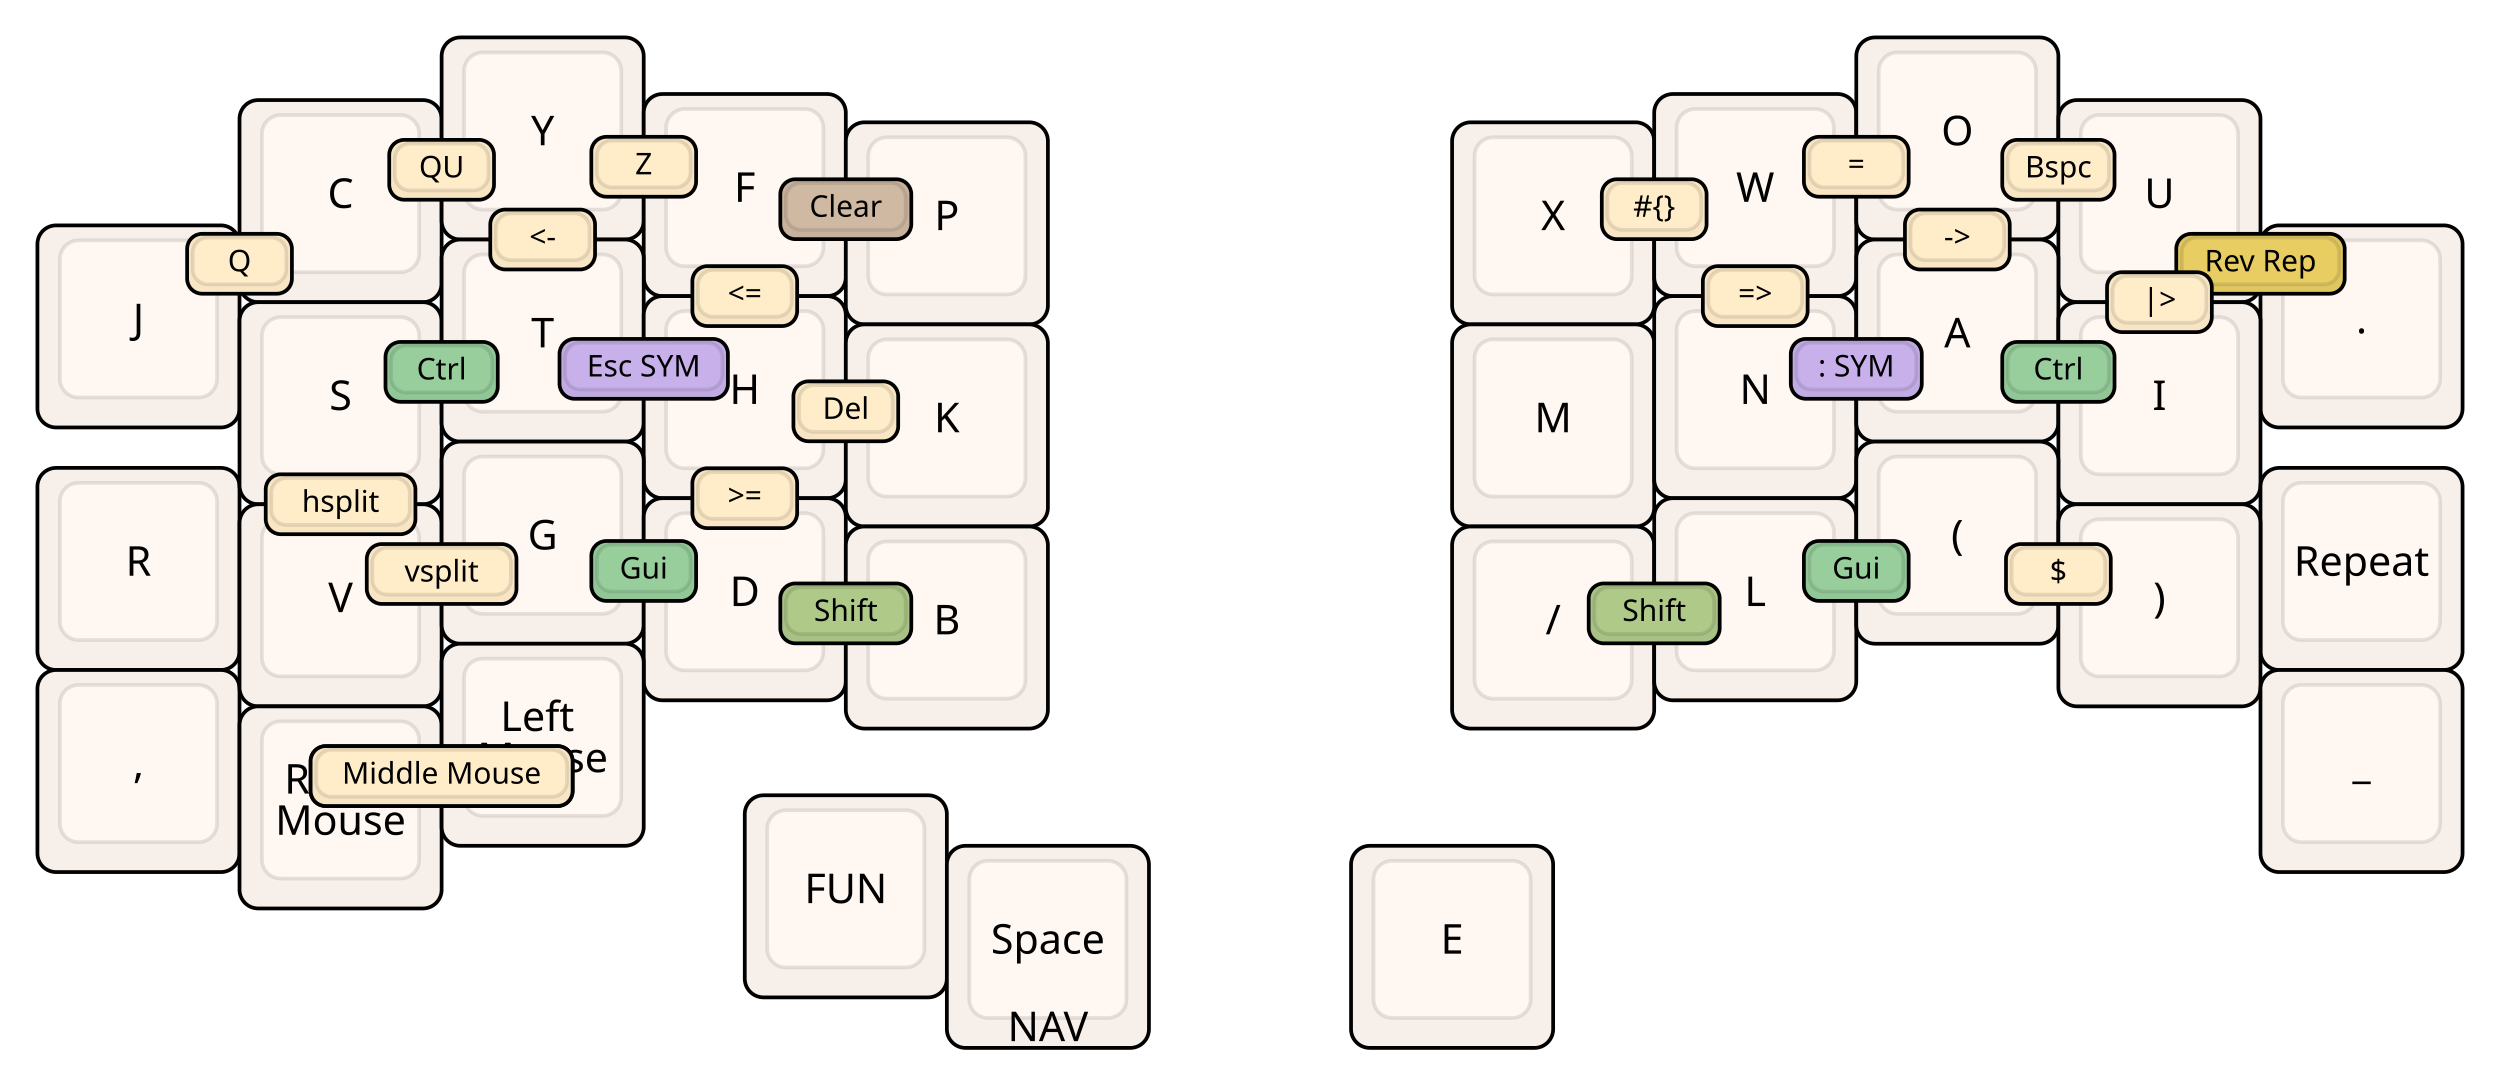
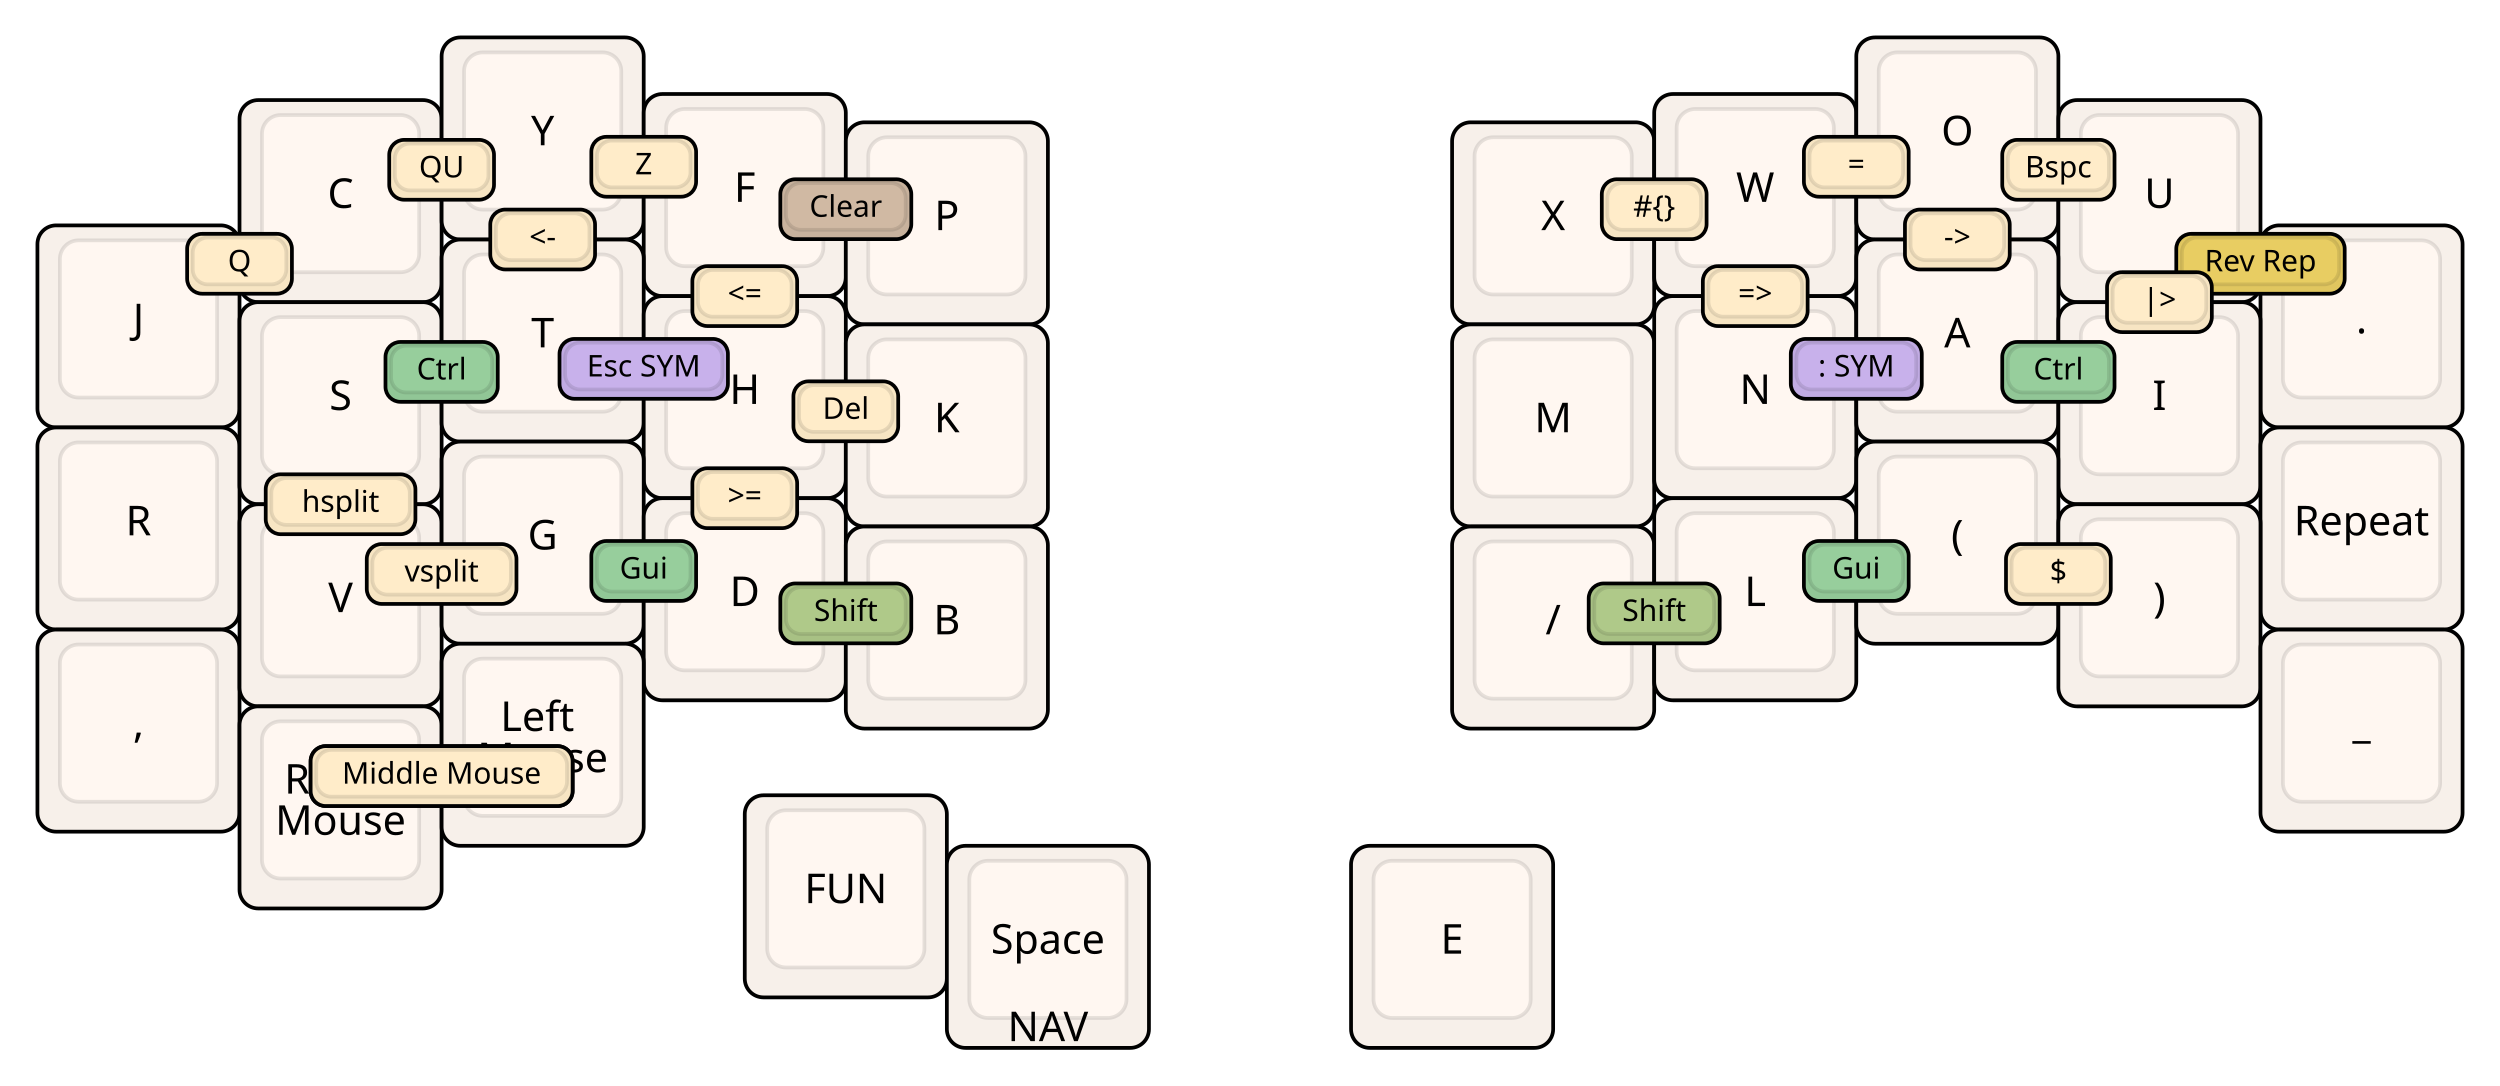
<svg xmlns="http://www.w3.org/2000/svg" width="668px" height="290x" viewBox="0 0 668 290">
  <style type="text/css">
    .keycap .border { stroke: black; stroke-width: 1; }
    .keycap .inner.border { stroke: rgba(0,0,0,.1); }
    .keycap { font-family: sans-serif; font-size: 11px}
    .combos .keycap { font-size: 8px}
  </style>
  <g class="keycap combo_background">
    <rect x="10" y="60.22" width="54" height="54" rx="5" fill="#f7f0ea" class="outer border" />
    <rect x="16" y="64.22" width="42" height="42" rx="5" fill="#fff7f1" class="inner border" />
    <text x="37" y="85.22" text-anchor="middle" dominant-baseline="middle" class="main">
      <tspan x="37" dy="0">J</tspan>
    </text>
  </g>
  <g class="keycap combo_background">
    <rect x="64" y="26.74" width="54" height="54" rx="5" fill="#f7f0ea" class="outer border" />
    <rect x="70" y="30.74" width="42" height="42" rx="5" fill="#fff7f1" class="inner border" />
    <text x="91" y="51.74" text-anchor="middle" dominant-baseline="middle" class="main">
      <tspan x="91" dy="0">C</tspan>
    </text>
  </g>
  <g class="keycap combo_background">
    <rect x="118" y="10" width="54" height="54" rx="5" fill="#f7f0ea" class="outer border" />
    <rect x="124" y="14" width="42" height="42" rx="5" fill="#fff7f1" class="inner border" />
    <text x="145" y="35" text-anchor="middle" dominant-baseline="middle" class="main">
      <tspan x="145" dy="0">Y</tspan>
    </text>
  </g>
  <g class="keycap combo_background">
    <rect x="172" y="25.12" width="54" height="54" rx="5" fill="#f7f0ea" class="outer border" />
    <rect x="178" y="29.12" width="42" height="42" rx="5" fill="#fff7f1" class="inner border" />
    <text x="199" y="50.12" text-anchor="middle" dominant-baseline="middle" class="main">
      <tspan x="199" dy="0">F</tspan>
    </text>
  </g>
  <g class="keycap combo_background">
    <rect x="226" y="32.68" width="54" height="54" rx="5" fill="#f7f0ea" class="outer border" />
    <rect x="232" y="36.68" width="42" height="42" rx="5" fill="#fff7f1" class="inner border" />
    <text x="253" y="57.68" text-anchor="middle" dominant-baseline="middle" class="main">
      <tspan x="253" dy="0">P</tspan>
    </text>
  </g>
  <g class="keycap combo_background">
    <rect x="388" y="32.68" width="54" height="54" rx="5" fill="#f7f0ea" class="outer border" />
    <rect x="394" y="36.68" width="42" height="42" rx="5" fill="#fff7f1" class="inner border" />
    <text x="415" y="57.68" text-anchor="middle" dominant-baseline="middle" class="main">
      <tspan x="415" dy="0">X</tspan>
    </text>
  </g>
  <g class="keycap combo_background">
    <rect x="442" y="25.12" width="54" height="54" rx="5" fill="#f7f0ea" class="outer border" />
    <rect x="448" y="29.12" width="42" height="42" rx="5" fill="#fff7f1" class="inner border" />
    <text x="469" y="50.12" text-anchor="middle" dominant-baseline="middle" class="main">
      <tspan x="469" dy="0">W</tspan>
    </text>
  </g>
  <g class="keycap combo_background">
    <rect x="496" y="10" width="54" height="54" rx="5" fill="#f7f0ea" class="outer border" />
    <rect x="502" y="14" width="42" height="42" rx="5" fill="#fff7f1" class="inner border" />
    <text x="523" y="35" text-anchor="middle" dominant-baseline="middle" class="main">
      <tspan x="523" dy="0">O</tspan>
    </text>
  </g>
  <g class="keycap combo_background">
    <rect x="550" y="26.74" width="54" height="54" rx="5" fill="#f7f0ea" class="outer border" />
    <rect x="556" y="30.74" width="42" height="42" rx="5" fill="#fff7f1" class="inner border" />
    <text x="577" y="51.74" text-anchor="middle" dominant-baseline="middle" class="main">
      <tspan x="577" dy="0">U</tspan>
    </text>
  </g>
  <g class="keycap combo_background">
    <rect x="604" y="60.22" width="54" height="54" rx="5" fill="#f7f0ea" class="outer border" />
    <rect x="610" y="64.22" width="42" height="42" rx="5" fill="#fff7f1" class="inner border" />
    <text x="631" y="85.22" text-anchor="middle" dominant-baseline="middle" class="main">
      <tspan x="631" dy="0">.</tspan>
    </text>
  </g>
  <g class="keycap combo_background">
-     <rect x="10" y="125.02" width="54" height="54" rx="5" fill="#f7f0ea" class="outer border" />
-     <rect x="16" y="129.02" width="42" height="42" rx="5" fill="#fff7f1" class="inner border" />
-     <text x="37" y="150.02" text-anchor="middle" dominant-baseline="middle" class="main">
+     <rect x="10" y="114.22" width="54" height="54" rx="5" fill="#f7f0ea" class="outer border" />
+     <rect x="16" y="118.22" width="42" height="42" rx="5" fill="#fff7f1" class="inner border" />
+     <text x="37" y="139.22" text-anchor="middle" dominant-baseline="middle" class="main">
      <tspan x="37" dy="0">R</tspan>
    </text>
  </g>
  <g class="keycap combo_background">
    <rect x="64" y="80.74" width="54" height="54" rx="5" fill="#f7f0ea" class="outer border" />
    <rect x="70" y="84.74" width="42" height="42" rx="5" fill="#fff7f1" class="inner border" />
    <text x="91" y="105.74" text-anchor="middle" dominant-baseline="middle" class="main">
      <tspan x="91" dy="0">S</tspan>
    </text>
  </g>
  <g class="keycap combo_background">
    <rect x="118" y="64" width="54" height="54" rx="5" fill="#f7f0ea" class="outer border" />
    <rect x="124" y="68" width="42" height="42" rx="5" fill="#fff7f1" class="inner border" />
    <text x="145" y="89" text-anchor="middle" dominant-baseline="middle" class="main">
      <tspan x="145" dy="0">T</tspan>
    </text>
  </g>
  <g class="keycap combo_background">
    <rect x="172" y="79.12" width="54" height="54" rx="5" fill="#f7f0ea" class="outer border" />
    <rect x="178" y="83.12" width="42" height="42" rx="5" fill="#fff7f1" class="inner border" />
    <text x="199" y="104.12" text-anchor="middle" dominant-baseline="middle" class="main">
      <tspan x="199" dy="0">H</tspan>
    </text>
  </g>
  <g class="keycap combo_background">
    <rect x="226" y="86.68" width="54" height="54" rx="5" fill="#f7f0ea" class="outer border" />
    <rect x="232" y="90.68" width="42" height="42" rx="5" fill="#fff7f1" class="inner border" />
    <text x="253" y="111.68" text-anchor="middle" dominant-baseline="middle" class="main">
      <tspan x="253" dy="0">K</tspan>
    </text>
  </g>
  <g class="keycap combo_background">
    <rect x="388" y="86.68" width="54" height="54" rx="5" fill="#f7f0ea" class="outer border" />
    <rect x="394" y="90.68" width="42" height="42" rx="5" fill="#fff7f1" class="inner border" />
    <text x="415" y="111.68" text-anchor="middle" dominant-baseline="middle" class="main">
      <tspan x="415" dy="0">M</tspan>
    </text>
  </g>
  <g class="keycap combo_background">
    <rect x="442" y="79.12" width="54" height="54" rx="5" fill="#f7f0ea" class="outer border" />
    <rect x="448" y="83.12" width="42" height="42" rx="5" fill="#fff7f1" class="inner border" />
    <text x="469" y="104.12" text-anchor="middle" dominant-baseline="middle" class="main">
      <tspan x="469" dy="0">N</tspan>
    </text>
  </g>
  <g class="keycap combo_background">
    <rect x="496" y="64" width="54" height="54" rx="5" fill="#f7f0ea" class="outer border" />
    <rect x="502" y="68" width="42" height="42" rx="5" fill="#fff7f1" class="inner border" />
    <text x="523" y="89" text-anchor="middle" dominant-baseline="middle" class="main">
      <tspan x="523" dy="0">A</tspan>
    </text>
  </g>
  <g class="keycap combo_background">
    <rect x="550" y="80.74" width="54" height="54" rx="5" fill="#f7f0ea" class="outer border" />
    <rect x="556" y="84.74" width="42" height="42" rx="5" fill="#fff7f1" class="inner border" />
    <text x="577" y="105.74" text-anchor="middle" dominant-baseline="middle" class="main">
      <tspan x="577" dy="0">I</tspan>
    </text>
  </g>
  <g class="keycap combo_background">
-     <rect x="604" y="125.02" width="54" height="54" rx="5" fill="#f7f0ea" class="outer border" />
-     <rect x="610" y="129.02" width="42" height="42" rx="5" fill="#fff7f1" class="inner border" />
-     <text x="631" y="150.02" text-anchor="middle" dominant-baseline="middle" class="main">
+     <rect x="604" y="114.22" width="54" height="54" rx="5" fill="#f7f0ea" class="outer border" />
+     <rect x="610" y="118.22" width="42" height="42" rx="5" fill="#fff7f1" class="inner border" />
+     <text x="631" y="139.22" text-anchor="middle" dominant-baseline="middle" class="main">
      <tspan x="631" dy="0">Repeat</tspan>
    </text>
  </g>
  <g class="keycap combo_background">
-     <rect x="10" y="179.02" width="54" height="54" rx="5" fill="#f7f0ea" class="outer border" />
-     <rect x="16" y="183.02" width="42" height="42" rx="5" fill="#fff7f1" class="inner border" />
-     <text x="37" y="204.02" text-anchor="middle" dominant-baseline="middle" class="main">
+     <rect x="10" y="168.22" width="54" height="54" rx="5" fill="#f7f0ea" class="outer border" />
+     <rect x="16" y="172.22" width="42" height="42" rx="5" fill="#fff7f1" class="inner border" />
+     <text x="37" y="193.22" text-anchor="middle" dominant-baseline="middle" class="main">
      <tspan x="37" dy="0">,</tspan>
    </text>
  </g>
  <g class="keycap combo_background">
    <rect x="64" y="134.74" width="54" height="54" rx="5" fill="#f7f0ea" class="outer border" />
    <rect x="70" y="138.74" width="42" height="42" rx="5" fill="#fff7f1" class="inner border" />
    <text x="91" y="159.74" text-anchor="middle" dominant-baseline="middle" class="main">
      <tspan x="91" dy="0">V</tspan>
    </text>
  </g>
  <g class="keycap combo_background">
    <rect x="118" y="118" width="54" height="54" rx="5" fill="#f7f0ea" class="outer border" />
    <rect x="124" y="122" width="42" height="42" rx="5" fill="#fff7f1" class="inner border" />
    <text x="145" y="143" text-anchor="middle" dominant-baseline="middle" class="main">
      <tspan x="145" dy="0">G</tspan>
    </text>
  </g>
  <g class="keycap combo_background">
    <rect x="172" y="133.12" width="54" height="54" rx="5" fill="#f7f0ea" class="outer border" />
    <rect x="178" y="137.12" width="42" height="42" rx="5" fill="#fff7f1" class="inner border" />
    <text x="199" y="158.12" text-anchor="middle" dominant-baseline="middle" class="main">
      <tspan x="199" dy="0">D</tspan>
    </text>
  </g>
  <g class="keycap combo_background">
    <rect x="226" y="140.68" width="54" height="54" rx="5" fill="#f7f0ea" class="outer border" />
    <rect x="232" y="144.68" width="42" height="42" rx="5" fill="#fff7f1" class="inner border" />
    <text x="253" y="165.68" text-anchor="middle" dominant-baseline="middle" class="main">
      <tspan x="253" dy="0">B</tspan>
    </text>
  </g>
  <g class="keycap combo_background">
    <rect x="388" y="140.68" width="54" height="54" rx="5" fill="#f7f0ea" class="outer border" />
    <rect x="394" y="144.68" width="42" height="42" rx="5" fill="#fff7f1" class="inner border" />
    <text x="415" y="165.68" text-anchor="middle" dominant-baseline="middle" class="main">
      <tspan x="415" dy="0">/</tspan>
    </text>
  </g>
  <g class="keycap combo_background">
    <rect x="442" y="133.12" width="54" height="54" rx="5" fill="#f7f0ea" class="outer border" />
    <rect x="448" y="137.12" width="42" height="42" rx="5" fill="#fff7f1" class="inner border" />
    <text x="469" y="158.12" text-anchor="middle" dominant-baseline="middle" class="main">
      <tspan x="469" dy="0">L</tspan>
    </text>
  </g>
  <g class="keycap combo_background">
    <rect x="496" y="118" width="54" height="54" rx="5" fill="#f7f0ea" class="outer border" />
    <rect x="502" y="122" width="42" height="42" rx="5" fill="#fff7f1" class="inner border" />
    <text x="523" y="143" text-anchor="middle" dominant-baseline="middle" class="main">
      <tspan x="523" dy="0">(</tspan>
    </text>
  </g>
  <g class="keycap combo_background">
    <rect x="550" y="134.74" width="54" height="54" rx="5" fill="#f7f0ea" class="outer border" />
    <rect x="556" y="138.74" width="42" height="42" rx="5" fill="#fff7f1" class="inner border" />
    <text x="577" y="159.74" text-anchor="middle" dominant-baseline="middle" class="main">
      <tspan x="577" dy="0">)</tspan>
    </text>
  </g>
  <g class="keycap combo_background">
-     <rect x="604" y="179.02" width="54" height="54" rx="5" fill="#f7f0ea" class="outer border" />
-     <rect x="610" y="183.02" width="42" height="42" rx="5" fill="#fff7f1" class="inner border" />
-     <text x="631" y="204.02" text-anchor="middle" dominant-baseline="middle" class="main">
+     <rect x="604" y="168.22" width="54" height="54" rx="5" fill="#f7f0ea" class="outer border" />
+     <rect x="610" y="172.22" width="42" height="42" rx="5" fill="#fff7f1" class="inner border" />
+     <text x="631" y="193.22" text-anchor="middle" dominant-baseline="middle" class="main">
      <tspan x="631" dy="0">_</tspan>
    </text>
  </g>
  <g class="keycap combo_background">
    <rect x="64" y="188.74" width="54" height="54" rx="5" fill="#f7f0ea" class="outer border" />
    <rect x="70" y="192.74" width="42" height="42" rx="5" fill="#fff7f1" class="inner border" />
    <text x="91" y="208.24" text-anchor="middle" dominant-baseline="middle" class="main">
      <tspan x="91" dy="0">Right</tspan>
      <tspan x="91" dy="11">Mouse</tspan>
    </text>
  </g>
  <g class="keycap combo_background">
    <rect x="118" y="172" width="54" height="54" rx="5" fill="#f7f0ea" class="outer border" />
    <rect x="124" y="176" width="42" height="42" rx="5" fill="#fff7f1" class="inner border" />
    <text x="145" y="191.5" text-anchor="middle" dominant-baseline="middle" class="main">
      <tspan x="145" dy="0">Left</tspan>
      <tspan x="145" dy="11">Mouse</tspan>
    </text>
  </g>
  <g class="keycap combo_background">
    <rect x="199" y="212.5" width="54" height="54" rx="5" fill="#f7f0ea" class="outer border" />
    <rect x="205" y="216.5" width="42" height="42" rx="5" fill="#fff7f1" class="inner border" />
    <text x="226" y="237.5" text-anchor="middle" dominant-baseline="middle" class="main">
      <tspan x="226" dy="0">FUN</tspan>
    </text>
  </g>
  <g class="keycap combo_background">
    <rect x="253" y="226" width="54" height="54" rx="5" fill="#f7f0ea" class="outer border" />
    <rect x="259" y="230" width="42" height="42" rx="5" fill="#fff7f1" class="inner border" />
    <text x="280" y="251" text-anchor="middle" dominant-baseline="middle" class="main">
      <tspan x="280" dy="0">Space</tspan>
    </text>
    <text x="280" y="278.2" text-anchor="middle" class="sub">NAV</text>
  </g>
  <g class="keycap combo_background">
    <rect x="361" y="226" width="54" height="54" rx="5" fill="#f7f0ea" class="outer border" />
    <rect x="367" y="230" width="42" height="42" rx="5" fill="#fff7f1" class="inner border" />
    <text x="388" y="251" text-anchor="middle" dominant-baseline="middle" class="main">
      <tspan x="388" dy="0">E</tspan>
    </text>
  </g>
  <g class="combos">
    <g class="keycap default">
      <rect x="50" y="62.48" width="28" height="16" rx="4" fill="#f7e5c3" class="outer border" />
      <rect x="51.5" y="63.48" width="25" height="12.5" rx="4" fill="#ffecc9" class="inner border" />
      <text x="64" y="69.73" text-anchor="middle" dominant-baseline="middle" class="main">
        <tspan x="64" dy="0">Q</tspan>
      </text>
    </g>
    <g class="keycap default">
      <rect x="104" y="37.37" width="28" height="16" rx="4" fill="#f7e5c3" class="outer border" />
      <rect x="105.5" y="38.37" width="25" height="12.5" rx="4" fill="#ffecc9" class="inner border" />
      <text x="118" y="44.62" text-anchor="middle" dominant-baseline="middle" class="main">
        <tspan x="118" dy="0">QU</tspan>
      </text>
    </g>
    <g class="keycap default">
      <rect x="158" y="36.56" width="28" height="16" rx="4" fill="#f7e5c3" class="outer border" />
      <rect x="159.5" y="37.56" width="25" height="12.5" rx="4" fill="#ffecc9" class="inner border" />
      <text x="172" y="43.81" text-anchor="middle" dominant-baseline="middle" class="main">
        <tspan x="172" dy="0">Z</tspan>
      </text>
    </g>
    <g class="keycap management">
      <rect x="208.5" y="47.9" width="35" height="16" rx="4" fill="#c8b29d" class="outer border" />
      <rect x="210" y="48.9" width="32" height="12.5" rx="4" fill="#d0b9a3" class="inner border" />
      <text x="226" y="55.15" text-anchor="middle" dominant-baseline="middle" class="main">
        <tspan x="226" dy="0">Clear</tspan>
      </text>
    </g>
    <g class="keycap default">
      <rect x="428" y="47.9" width="28" height="16" rx="4" fill="#f7e5c3" class="outer border" />
      <rect x="429.5" y="48.9" width="25" height="12.5" rx="4" fill="#ffecc9" class="inner border" />
      <text x="442" y="55.15" text-anchor="middle" dominant-baseline="middle" class="main">
        <tspan x="442" dy="0">#{}</tspan>
      </text>
    </g>
    <g class="keycap default">
      <rect x="482" y="36.56" width="28" height="16" rx="4" fill="#f7e5c3" class="outer border" />
      <rect x="483.5" y="37.56" width="25" height="12.5" rx="4" fill="#ffecc9" class="inner border" />
      <text x="496" y="43.81" text-anchor="middle" dominant-baseline="middle" class="main">
        <tspan x="496" dy="0">=</tspan>
      </text>
    </g>
    <g class="keycap default">
      <rect x="535" y="37.37" width="30" height="16" rx="4" fill="#f7e5c3" class="outer border" />
      <rect x="536.5" y="38.37" width="27" height="12.5" rx="4" fill="#ffecc9" class="inner border" />
      <text x="550" y="44.62" text-anchor="middle" dominant-baseline="middle" class="main">
        <tspan x="550" dy="0">Bspc</tspan>
      </text>
    </g>
    <g class="keycap special">
      <rect x="581.5" y="62.48" width="45" height="16" rx="4" fill="#e0c65f" class="outer border" />
      <rect x="583" y="63.48" width="42" height="12.5" rx="4" fill="#e8cd62" class="inner border" />
      <text x="604" y="69.73" text-anchor="middle" dominant-baseline="middle" class="main">
        <tspan x="604" dy="0">Rev Rep</tspan>
      </text>
    </g>
    <g class="keycap mod1">
      <rect x="103" y="91.37" width="30" height="16" rx="4" fill="#91c696" class="outer border" />
      <rect x="104.5" y="92.37" width="27" height="12.5" rx="4" fill="#97ce9c" class="inner border" />
      <text x="118" y="98.62" text-anchor="middle" dominant-baseline="middle" class="main">
        <tspan x="118" dy="0">Ctrl</tspan>
      </text>
    </g>
    <g class="keycap layer_down">
      <rect x="149.5" y="90.56" width="45" height="16" rx="4" fill="#c1abe3" class="outer border" />
      <rect x="151" y="91.56" width="42" height="12.5" rx="4" fill="#c8b1eb" class="inner border" />
      <text x="172" y="97.81" text-anchor="middle" dominant-baseline="middle" class="main">
        <tspan x="172" dy="0">Esc SYM</tspan>
      </text>
    </g>
    <g class="keycap default">
      <rect x="212" y="101.9" width="28" height="16" rx="4" fill="#f7e5c3" class="outer border" />
      <rect x="213.5" y="102.9" width="25" height="12.5" rx="4" fill="#ffecc9" class="inner border" />
      <text x="226" y="109.15" text-anchor="middle" dominant-baseline="middle" class="main">
        <tspan x="226" dy="0">Del</tspan>
      </text>
    </g>
    <g class="keycap layer_down">
      <rect x="478.5" y="90.56" width="35" height="16" rx="4" fill="#c1abe3" class="outer border" />
      <rect x="480" y="91.56" width="32" height="12.5" rx="4" fill="#c8b1eb" class="inner border" />
      <text x="496" y="97.81" text-anchor="middle" dominant-baseline="middle" class="main">
        <tspan x="496" dy="0">: SYM</tspan>
      </text>
    </g>
    <g class="keycap mod1">
      <rect x="535" y="91.37" width="30" height="16" rx="4" fill="#91c696" class="outer border" />
      <rect x="536.5" y="92.37" width="27" height="12.5" rx="4" fill="#97ce9c" class="inner border" />
      <text x="550" y="98.62" text-anchor="middle" dominant-baseline="middle" class="main">
        <tspan x="550" dy="0">Ctrl</tspan>
      </text>
    </g>
    <g class="keycap default">
      <rect x="98" y="145.37" width="40" height="16" rx="4" fill="#f7e5c3" class="outer border" />
      <rect x="99.5" y="146.37" width="37" height="12.5" rx="4" fill="#ffecc9" class="inner border" />
      <text x="118" y="152.62" text-anchor="middle" dominant-baseline="middle" class="main">
        <tspan x="118" dy="0">vsplit</tspan>
      </text>
    </g>
    <g class="keycap mod1">
      <rect x="158" y="144.56" width="28" height="16" rx="4" fill="#91c696" class="outer border" />
      <rect x="159.5" y="145.56" width="25" height="12.5" rx="4" fill="#97ce9c" class="inner border" />
      <text x="172" y="151.81" text-anchor="middle" dominant-baseline="middle" class="main">
        <tspan x="172" dy="0">Gui</tspan>
      </text>
    </g>
    <g class="keycap mod_down">
      <rect x="208.5" y="155.9" width="35" height="16" rx="4" fill="#a8c184" class="outer border" />
      <rect x="210" y="156.9" width="32" height="12.5" rx="4" fill="#afc989" class="inner border" />
      <text x="226" y="163.15" text-anchor="middle" dominant-baseline="middle" class="main">
        <tspan x="226" dy="0">Shift</tspan>
      </text>
    </g>
    <g class="keycap mod_down">
      <rect x="424.5" y="155.9" width="35" height="16" rx="4" fill="#a8c184" class="outer border" />
      <rect x="426" y="156.9" width="32" height="12.5" rx="4" fill="#afc989" class="inner border" />
      <text x="442" y="163.15" text-anchor="middle" dominant-baseline="middle" class="main">
        <tspan x="442" dy="0">Shift</tspan>
      </text>
    </g>
    <g class="keycap mod1">
      <rect x="482" y="144.56" width="28" height="16" rx="4" fill="#91c696" class="outer border" />
      <rect x="483.5" y="145.56" width="25" height="12.5" rx="4" fill="#97ce9c" class="inner border" />
      <text x="496" y="151.81" text-anchor="middle" dominant-baseline="middle" class="main">
        <tspan x="496" dy="0">Gui</tspan>
      </text>
    </g>
    <g class="keycap default">
      <rect x="536" y="145.37" width="28" height="16" rx="4" fill="#f7e5c3" class="outer border" />
      <rect x="537.5" y="146.37" width="25" height="12.5" rx="4" fill="#ffecc9" class="inner border" />
      <text x="550" y="152.62" text-anchor="middle" dominant-baseline="middle" class="main">
        <tspan x="550" dy="0">$</tspan>
      </text>
    </g>
    <g class="keycap default">
      <rect x="131" y="56" width="28" height="16" rx="4" fill="#f7e5c3" class="outer border" />
      <rect x="132.5" y="57" width="25" height="12.5" rx="4" fill="#ffecc9" class="inner border" />
      <text x="145" y="63.25" text-anchor="middle" dominant-baseline="middle" class="main">
        <tspan x="145" dy="0">&lt;-</tspan>
      </text>
    </g>
    <g class="keycap default">
      <rect x="185" y="71.12" width="28" height="16" rx="4" fill="#f7e5c3" class="outer border" />
      <rect x="186.5" y="72.12" width="25" height="12.5" rx="4" fill="#ffecc9" class="inner border" />
      <text x="199" y="78.37" text-anchor="middle" dominant-baseline="middle" class="main">
        <tspan x="199" dy="0">&lt;=</tspan>
      </text>
    </g>
    <g class="keycap default">
      <rect x="455" y="71.12" width="28" height="16" rx="4" fill="#f7e5c3" class="outer border" />
      <rect x="456.5" y="72.12" width="25" height="12.5" rx="4" fill="#ffecc9" class="inner border" />
      <text x="469" y="78.37" text-anchor="middle" dominant-baseline="middle" class="main">
        <tspan x="469" dy="0">=&gt;</tspan>
      </text>
    </g>
    <g class="keycap default">
      <rect x="509" y="56" width="28" height="16" rx="4" fill="#f7e5c3" class="outer border" />
      <rect x="510.5" y="57" width="25" height="12.5" rx="4" fill="#ffecc9" class="inner border" />
      <text x="523" y="63.25" text-anchor="middle" dominant-baseline="middle" class="main">
        <tspan x="523" dy="0">-&gt;</tspan>
      </text>
    </g>
    <g class="keycap default">
      <rect x="563" y="72.74" width="28" height="16" rx="4" fill="#f7e5c3" class="outer border" />
      <rect x="564.5" y="73.74" width="25" height="12.5" rx="4" fill="#ffecc9" class="inner border" />
      <text x="577" y="79.99" text-anchor="middle" dominant-baseline="middle" class="main">
        <tspan x="577" dy="0">|&gt;</tspan>
      </text>
    </g>
    <g class="keycap default">
      <rect x="71" y="126.74" width="40" height="16" rx="4" fill="#f7e5c3" class="outer border" />
      <rect x="72.5" y="127.74" width="37" height="12.5" rx="4" fill="#ffecc9" class="inner border" />
      <text x="91" y="133.99" text-anchor="middle" dominant-baseline="middle" class="main">
        <tspan x="91" dy="0">hsplit</tspan>
      </text>
    </g>
    <g class="keycap default">
      <rect x="185" y="125.12" width="28" height="16" rx="4" fill="#f7e5c3" class="outer border" />
      <rect x="186.5" y="126.12" width="25" height="12.5" rx="4" fill="#ffecc9" class="inner border" />
      <text x="199" y="132.37" text-anchor="middle" dominant-baseline="middle" class="main">
        <tspan x="199" dy="0">&gt;=</tspan>
      </text>
    </g>
    <g class="keycap default">
      <rect x="83" y="199.37" width="70" height="16" rx="4" fill="#f7e5c3" class="outer border" />
      <rect x="84.5" y="200.37" width="67" height="12.5" rx="4" fill="#ffecc9" class="inner border" />
      <text x="118" y="206.62" text-anchor="middle" dominant-baseline="middle" class="main">
        <tspan x="118" dy="0">Middle Mouse</tspan>
      </text>
    </g>
    <g class="keycap default">
      <rect x="83" y="199.37" width="70" height="16" rx="4" fill="#f7e5c3" class="outer border" />
      <rect x="84.5" y="200.37" width="67" height="12.5" rx="4" fill="#ffecc9" class="inner border" />
      <text x="118" y="206.62" text-anchor="middle" dominant-baseline="middle" class="main">
        <tspan x="118" dy="0">Middle Mouse</tspan>
      </text>
    </g>
  </g>
</svg>
